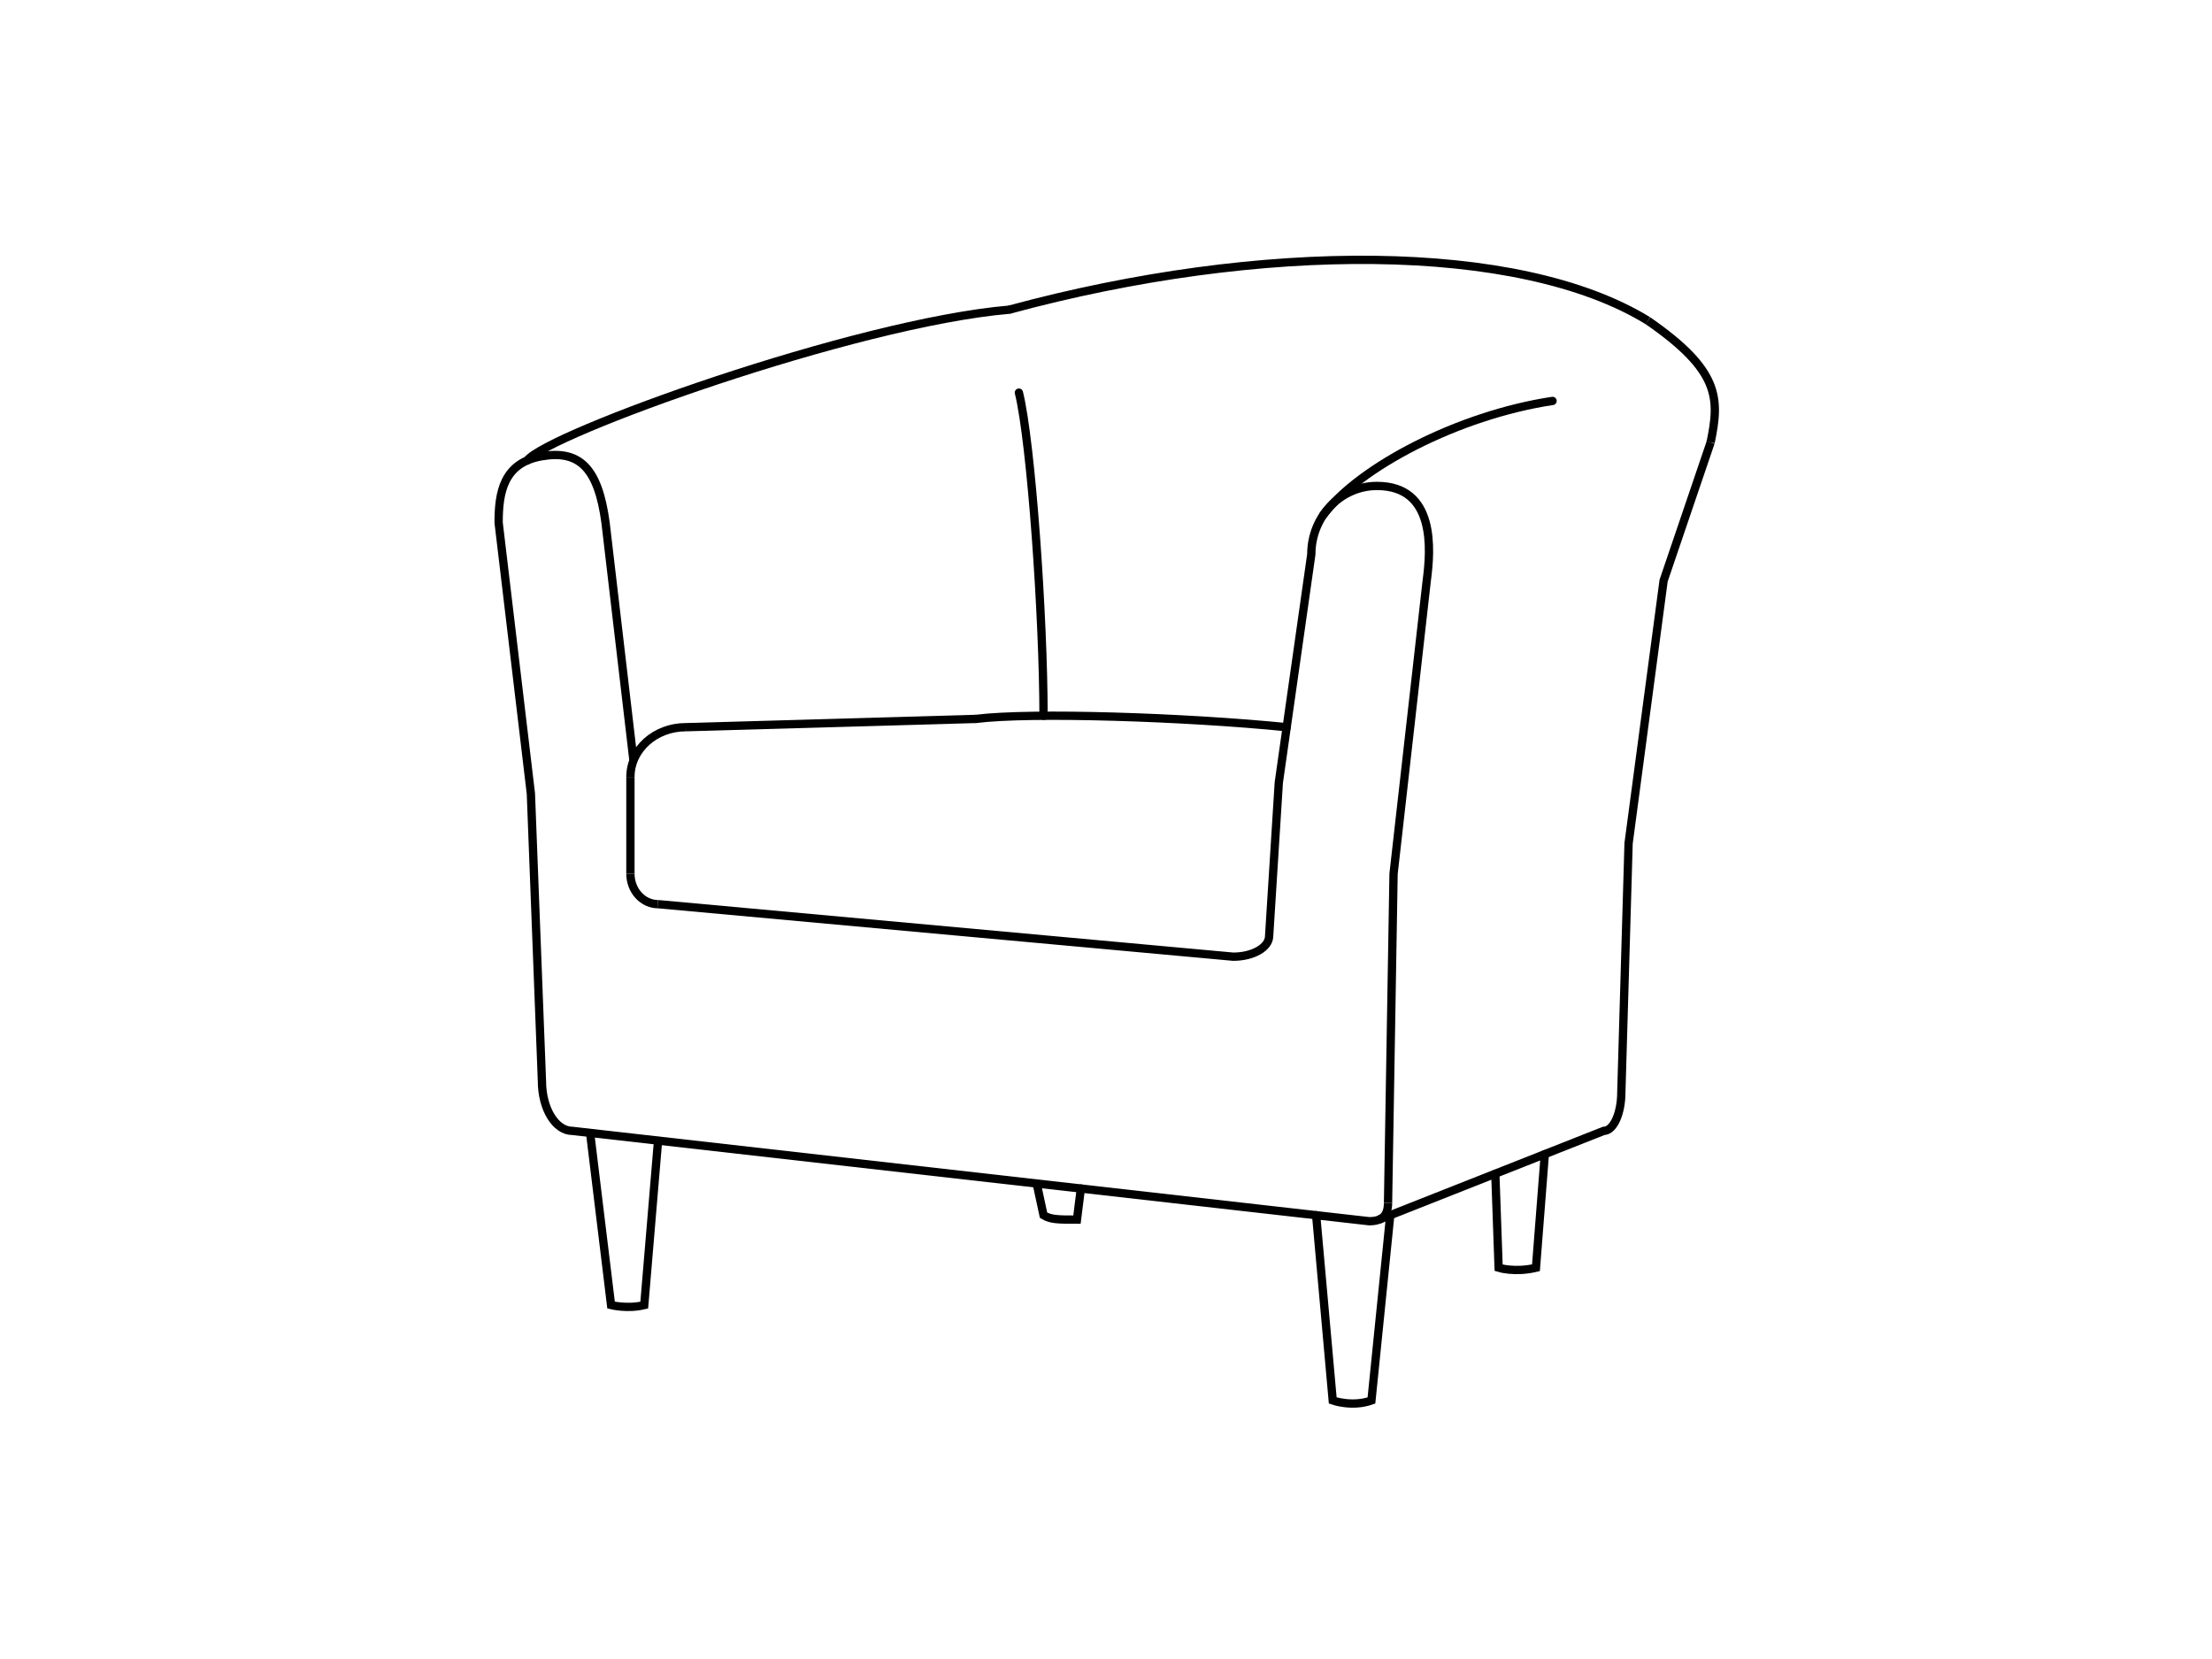
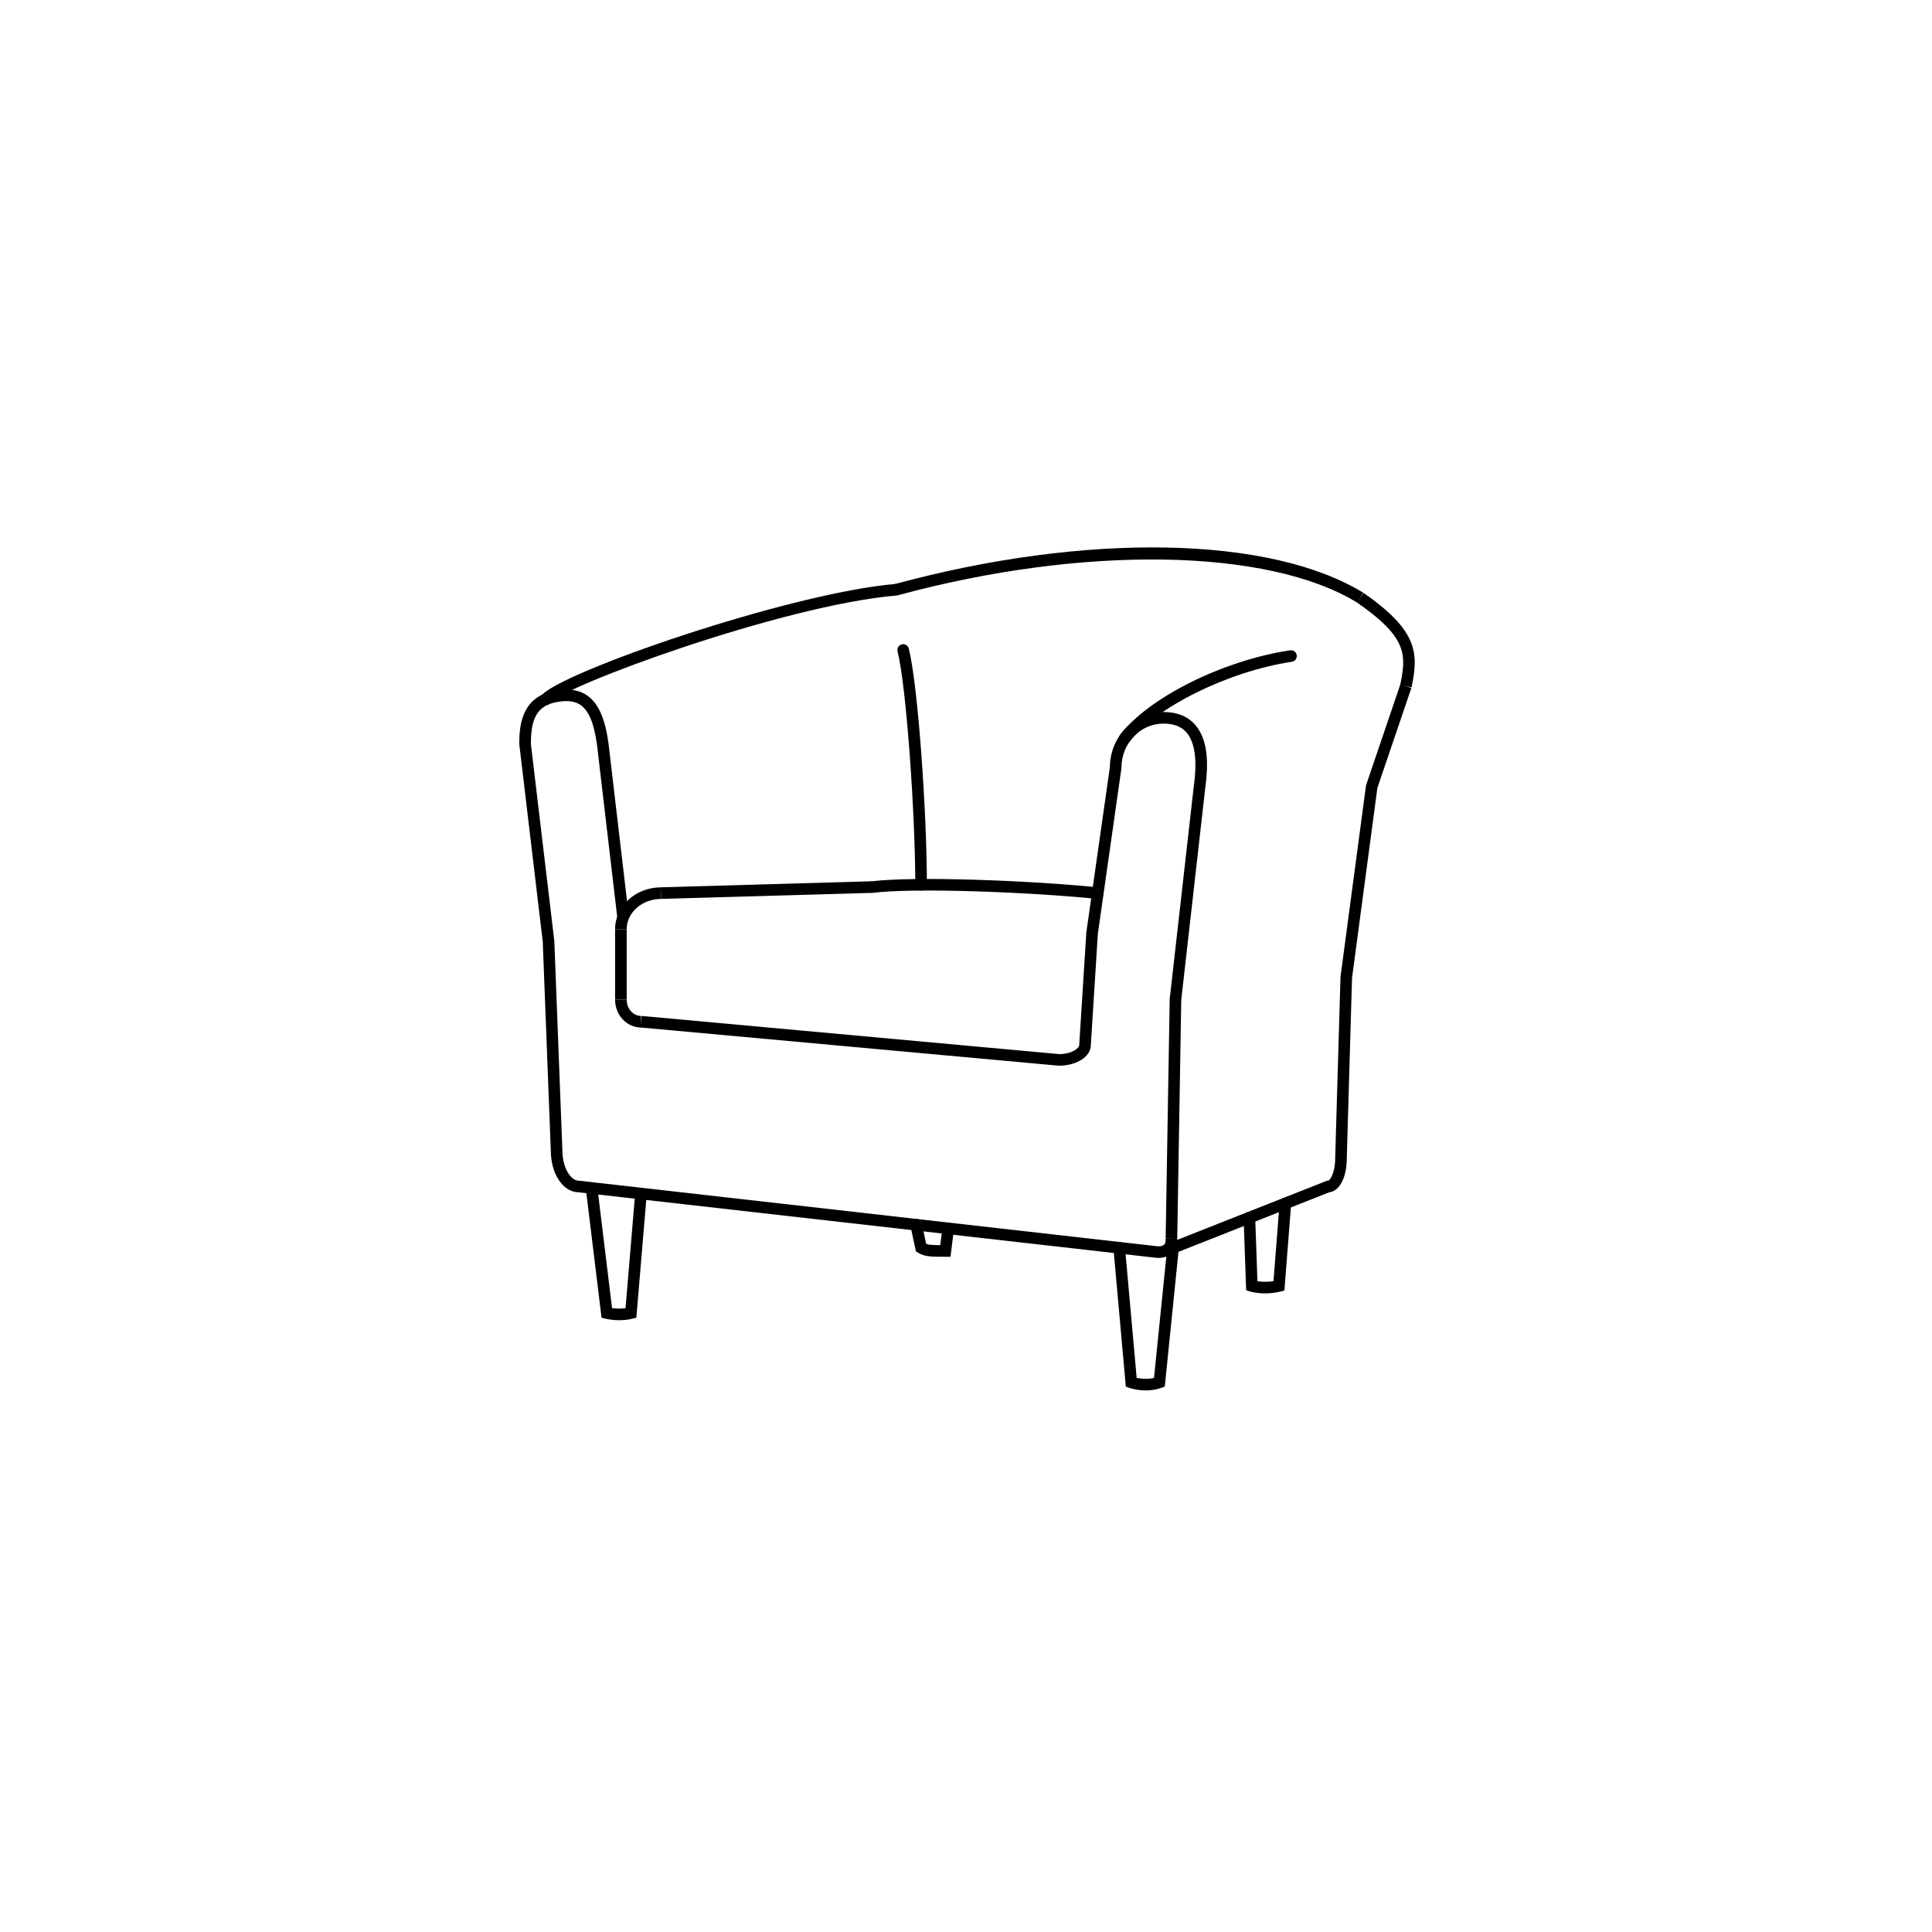
- <svg xmlns="http://www.w3.org/2000/svg" version="1.0" id="Layer_1" x="0px" y="0px" width="800px" height="600px" viewBox="0 0 800 600" enable-background="new 0 0 800 600" xml:space="preserve">
+ <svg xmlns="http://www.w3.org/2000/svg" version="1.1" id="Layer_1" x="0px" y="0px" width="500px" height="500px" viewBox="150 50 500 500" enable-background="new 150 50 500 500" xml:space="preserve">
  <g id="Layer_2">
-     <path fill="none" stroke="#000000" stroke-width="3" stroke-linecap="round" stroke-miterlimit="10" d="M190.667,166.537" />
-     <path fill="none" stroke="#000000" stroke-width="3" stroke-linecap="round" stroke-miterlimit="10" d="M353,112" />
-     <line fill="none" stroke="#000000" stroke-width="3" stroke-miterlimit="10" x1="228" y1="281" x2="228" y2="316" />
-     <line fill="none" stroke="#000000" stroke-width="3" stroke-miterlimit="10" x1="248" y1="263" x2="353" y2="260" />
-     <path fill="none" stroke="#000000" stroke-width="3" stroke-linecap="round" stroke-miterlimit="10" d="M190.667,166.537   C197.667,157,308.965,116.795,365,112" />
-     <path fill="none" stroke="#000000" stroke-width="3" stroke-miterlimit="10" d="M228,281c0-9.949,8.945-18,20-18" />
-     <path fill="none" stroke="#000000" stroke-width="3" stroke-miterlimit="10" d="M228,316c0,6.08,4.473,11,10,11" />
-     <path fill="none" stroke="#000000" stroke-width="3" stroke-miterlimit="10" d="M365,112c91.001-24.667,184.334-24.667,231,4" />
-     <path fill="none" stroke="#000000" stroke-width="3" stroke-miterlimit="10" d="M596,116c26.001,18,26.001,28,22.667,44" />
-     <path fill="none" stroke="#000000" stroke-width="3" stroke-miterlimit="10" d="M502,435c0,4.605-2.043,6.667-6.833,6.667L207,409   c-6.08,0-11-8.051-11-18l-4-104l-11.667-98c0-10.667,1.667-21.667,15.667-24c13.667-2.333,20.333,4.333,23,24l10.109,86.075" />
-     <path fill="none" stroke="#000000" stroke-width="3" stroke-miterlimit="10" d="M238,327l208,19c7.186,0,13-3.354,13-7.5l3.5-55.5   l11.75-82.5c0-13.68,10.623-24.75,23.75-24.75c21.25,0,19.5,23,18,34.25l-12,106l-2,119" />
-     <path fill="none" stroke="#000000" stroke-width="3" stroke-miterlimit="10" d="M498.747,441.095L580,409   c3.523,0,6.375-6.262,6.375-14L589,305l12.667-95l17-50" />
-     <path fill="none" stroke="#000000" stroke-width="3" stroke-linecap="round" stroke-miterlimit="10" d="M478.587,186.241   C491.5,169,527.378,150.131,561.5,145" />
-     <path fill="none" stroke="#000000" stroke-width="3" stroke-linecap="round" stroke-miterlimit="10" d="M368.5,142   c4.453,18,8.906,81.353,8.906,116.853" />
-     <path fill="none" stroke="#000000" stroke-width="3" stroke-linecap="round" stroke-miterlimit="10" d="M353,260   c19.953-2.5,76-0.651,112.349,3" />
-     <path fill="none" stroke="#000000" stroke-width="3" stroke-linecap="round" stroke-miterlimit="10" d="M374.939,428.038   l2.467,11.456c2.595,1.601,5.409,1.601,12.094,1.601l1.404-11.247" />
-     <path fill="none" stroke="#000000" stroke-width="3" stroke-linecap="round" stroke-miterlimit="10" d="M476.001,439.494L482,506.5   c0,0,7,2.501,14,0l6.799-67.006" />
-     <path fill="none" stroke="#000000" stroke-width="3" stroke-linecap="round" stroke-miterlimit="10" d="M540.797,424.485L542,458.5   c0,0,5.834,1.834,13.5,0l3.207-41.089" />
-     <path fill="none" stroke="#000000" stroke-width="3" stroke-miterlimit="10" d="M213.417,409.728L221,472c0,0,6,1.501,12,0   l5-59.485" />
+     <path fill="none" stroke="#000000" stroke-width="3" stroke-linecap="round" stroke-miterlimit="10" d="M291.27,230.977" />
+     <path fill="none" stroke="#000000" stroke-width="3" stroke-linecap="round" stroke-miterlimit="10" d="M375.686,202.617" />
+     <rect x="309.184" y="290.5" width="3" height="18.2" />
+     <rect x="346.885" y="253.047" transform="matrix(0.0286 0.9996 -0.9996 0.0286 618.6501 -75.9129)" width="3" height="54.624" />
+     <path d="M291.269,232.477c-0.308,0-0.619-0.094-0.887-0.291c-0.667-0.49-0.812-1.429-0.322-2.097   c4.339-5.913,64.008-26.594,91.737-28.967c0.833-0.064,1.552,0.542,1.623,1.367c0.07,0.826-0.542,1.552-1.367,1.623   c-29.664,2.538-86.446,23.49-89.574,27.753C292.186,232.265,291.73,232.477,291.269,232.477z" />
+     <path d="M312.184,290.5h-3c0-5.988,5.338-10.86,11.9-10.86v3C316.176,282.64,312.184,286.166,312.184,290.5z" />
+     <path d="M315.884,315.92c-3.694,0-6.7-3.238-6.7-7.22h3c0,2.327,1.66,4.22,3.7,4.22V315.92z" />
+     <path d="M501.265,205.976c-23.074-14.175-70.875-14.942-118.946-1.911l-0.785-2.896c49.585-13.441,97.197-12.557,121.302,2.25   L501.265,205.976z" />
+     <path d="M515.305,227.884l-2.938-0.612c1.629-7.814,1.872-12.312-11.171-21.341l1.707-2.467   C517.16,213.333,517.1,219.273,515.305,227.884z" />
+     <path d="M449.615,375.549l-0.169-0.01l-149.775-16.979c-4.005-0.071-7.128-4.815-7.128-10.859l-2.077-53.964l-6.07-51.079   c0-3.708,0-12.394,9.4-13.96c3.498-0.597,6.233-0.13,8.354,1.428c2.778,2.041,4.475,5.958,5.339,12.331l5.26,44.787l-2.979,0.35   l-5.257-44.76c-0.744-5.485-2.06-8.763-4.139-10.29c-1.452-1.065-3.384-1.348-6.08-0.887c-5.718,0.953-6.888,4.881-6.899,10.914   l6.066,50.992l2.08,54.082c0.001,4.689,2.225,7.918,4.221,7.918l0.169,0.01l149.764,16.978c1.685-0.016,1.972-0.515,1.972-1.967h3   C454.668,373.831,452.921,375.549,449.615,375.549z" />
+     <path d="M454.668,370.607l-3-0.051l1.05-62.025l6.24-55.122c0.336-2.529,1.35-10.137-1.902-13.852   c-1.35-1.541-3.302-2.291-5.968-2.291c-5.983,0-10.851,5.101-10.851,11.371l-0.015,0.211l-6.102,42.843l-1.817,28.802   c0.003,2.934-3.625,5.306-8.257,5.306l-0.137-0.006l-108.163-9.881l0.272-2.988l108.093,9.875c3.173-0.02,5.193-1.429,5.193-2.4   l1.836-29.072l6.095-42.799c0.057-7.874,6.248-14.262,13.851-14.262c3.532,0,6.299,1.115,8.225,3.314   c3.719,4.247,3.277,11.276,2.623,16.195l-6.229,55.021L454.668,370.607z" />
+     <path d="M452.026,375.146l-1.102-2.791l42.52-16.794h0.285c0.452,0,1.815-2.05,1.815-5.78l1.377-46.999l6.606-49.547l0.048-0.139   l8.84-26.001l2.84,0.966l-8.792,25.862l-6.558,49.179l-1.362,46.724c0.001,4.843-1.866,8.439-4.484,8.719L452.026,375.146z" />
+     <path d="M440.992,242.724c-0.313,0-0.629-0.097-0.898-0.299c-0.663-0.497-0.798-1.437-0.301-2.1   c7.288-9.731,26.655-19.408,44.093-22.03c0.812-0.124,1.582,0.44,1.706,1.26c0.123,0.819-0.441,1.583-1.261,1.707   c-16.475,2.478-35.378,11.836-42.138,20.862C441.899,242.516,441.448,242.724,440.992,242.724z" />
+     <path d="M388.377,280.483c-0.829,0-1.5-0.671-1.5-1.5c0-17.892-2.268-51.03-4.588-60.405c-0.199-0.804,0.292-1.618,1.096-1.816   c0.808-0.198,1.618,0.292,1.816,1.096c2.408,9.734,4.676,42.688,4.676,61.126C389.877,279.812,389.206,280.483,388.377,280.483z" />
+     <path d="M434.11,282.64c-0.051,0-0.101-0.002-0.152-0.007c-18.113-1.82-47.433-2.9-58.086-1.565   c-0.823,0.102-1.572-0.479-1.675-1.302c-0.103-0.822,0.48-1.572,1.302-1.675c10.842-1.359,40.489-0.278,58.76,1.556   c0.824,0.083,1.425,0.818,1.342,1.643C435.523,282.063,434.871,282.64,434.11,282.64z" />
+     <path d="M395.99,375.251h-1.324c-3.684,0-5.365,0-7.076-1.056l-0.544-0.335l-1.418-6.583c-0.174-0.81,0.341-1.607,1.15-1.782   c0.813-0.17,1.608,0.341,1.782,1.151l1.132,5.255c0.733,0.273,1.726,0.334,3.649,0.347l0.566-4.53   c0.102-0.822,0.848-1.408,1.674-1.303c0.822,0.103,1.405,0.852,1.302,1.674L395.99,375.251z" />
+     <path d="M446.545,409.84c-2.382,0-4.17-0.625-4.282-0.665l-0.903-0.322l-3.206-35.8c-0.074-0.825,0.535-1.554,1.36-1.628   c0.83-0.073,1.554,0.535,1.628,1.36l3.026,33.8c0.999,0.211,2.711,0.435,4.489,0.024l3.434-33.842   c0.084-0.824,0.816-1.429,1.644-1.341c0.824,0.083,1.425,0.819,1.341,1.644l-3.631,35.786l-0.892,0.318   C449.158,409.674,447.772,409.84,446.545,409.84z" />
+     <path d="M477.401,384.726c-2.279,0-3.789-0.463-3.882-0.492l-1.013-0.317l-0.663-18.749c-0.029-0.827,0.618-1.522,1.446-1.552   c0.823-0.042,1.522,0.618,1.552,1.446l0.585,16.518c0.917,0.139,2.396,0.251,4.154-0.025l1.58-20.235   c0.064-0.826,0.777-1.451,1.612-1.378c0.825,0.064,1.442,0.786,1.378,1.612l-1.753,22.455l-1.062,0.254   C479.886,384.608,478.547,384.726,477.401,384.726z" />
+     <path d="M310.278,391.669c-2.001,0-3.505-0.367-3.599-0.391l-1-0.25l-4.067-33.406l2.978-0.363l3.809,31.283   c0.844,0.111,2.129,0.208,3.486,0.023l2.505-29.803l2.989,0.252l-2.69,32.004l-1.041,0.26   C312.476,391.571,311.311,391.669,310.278,391.669z" />
  </g>
</svg>
